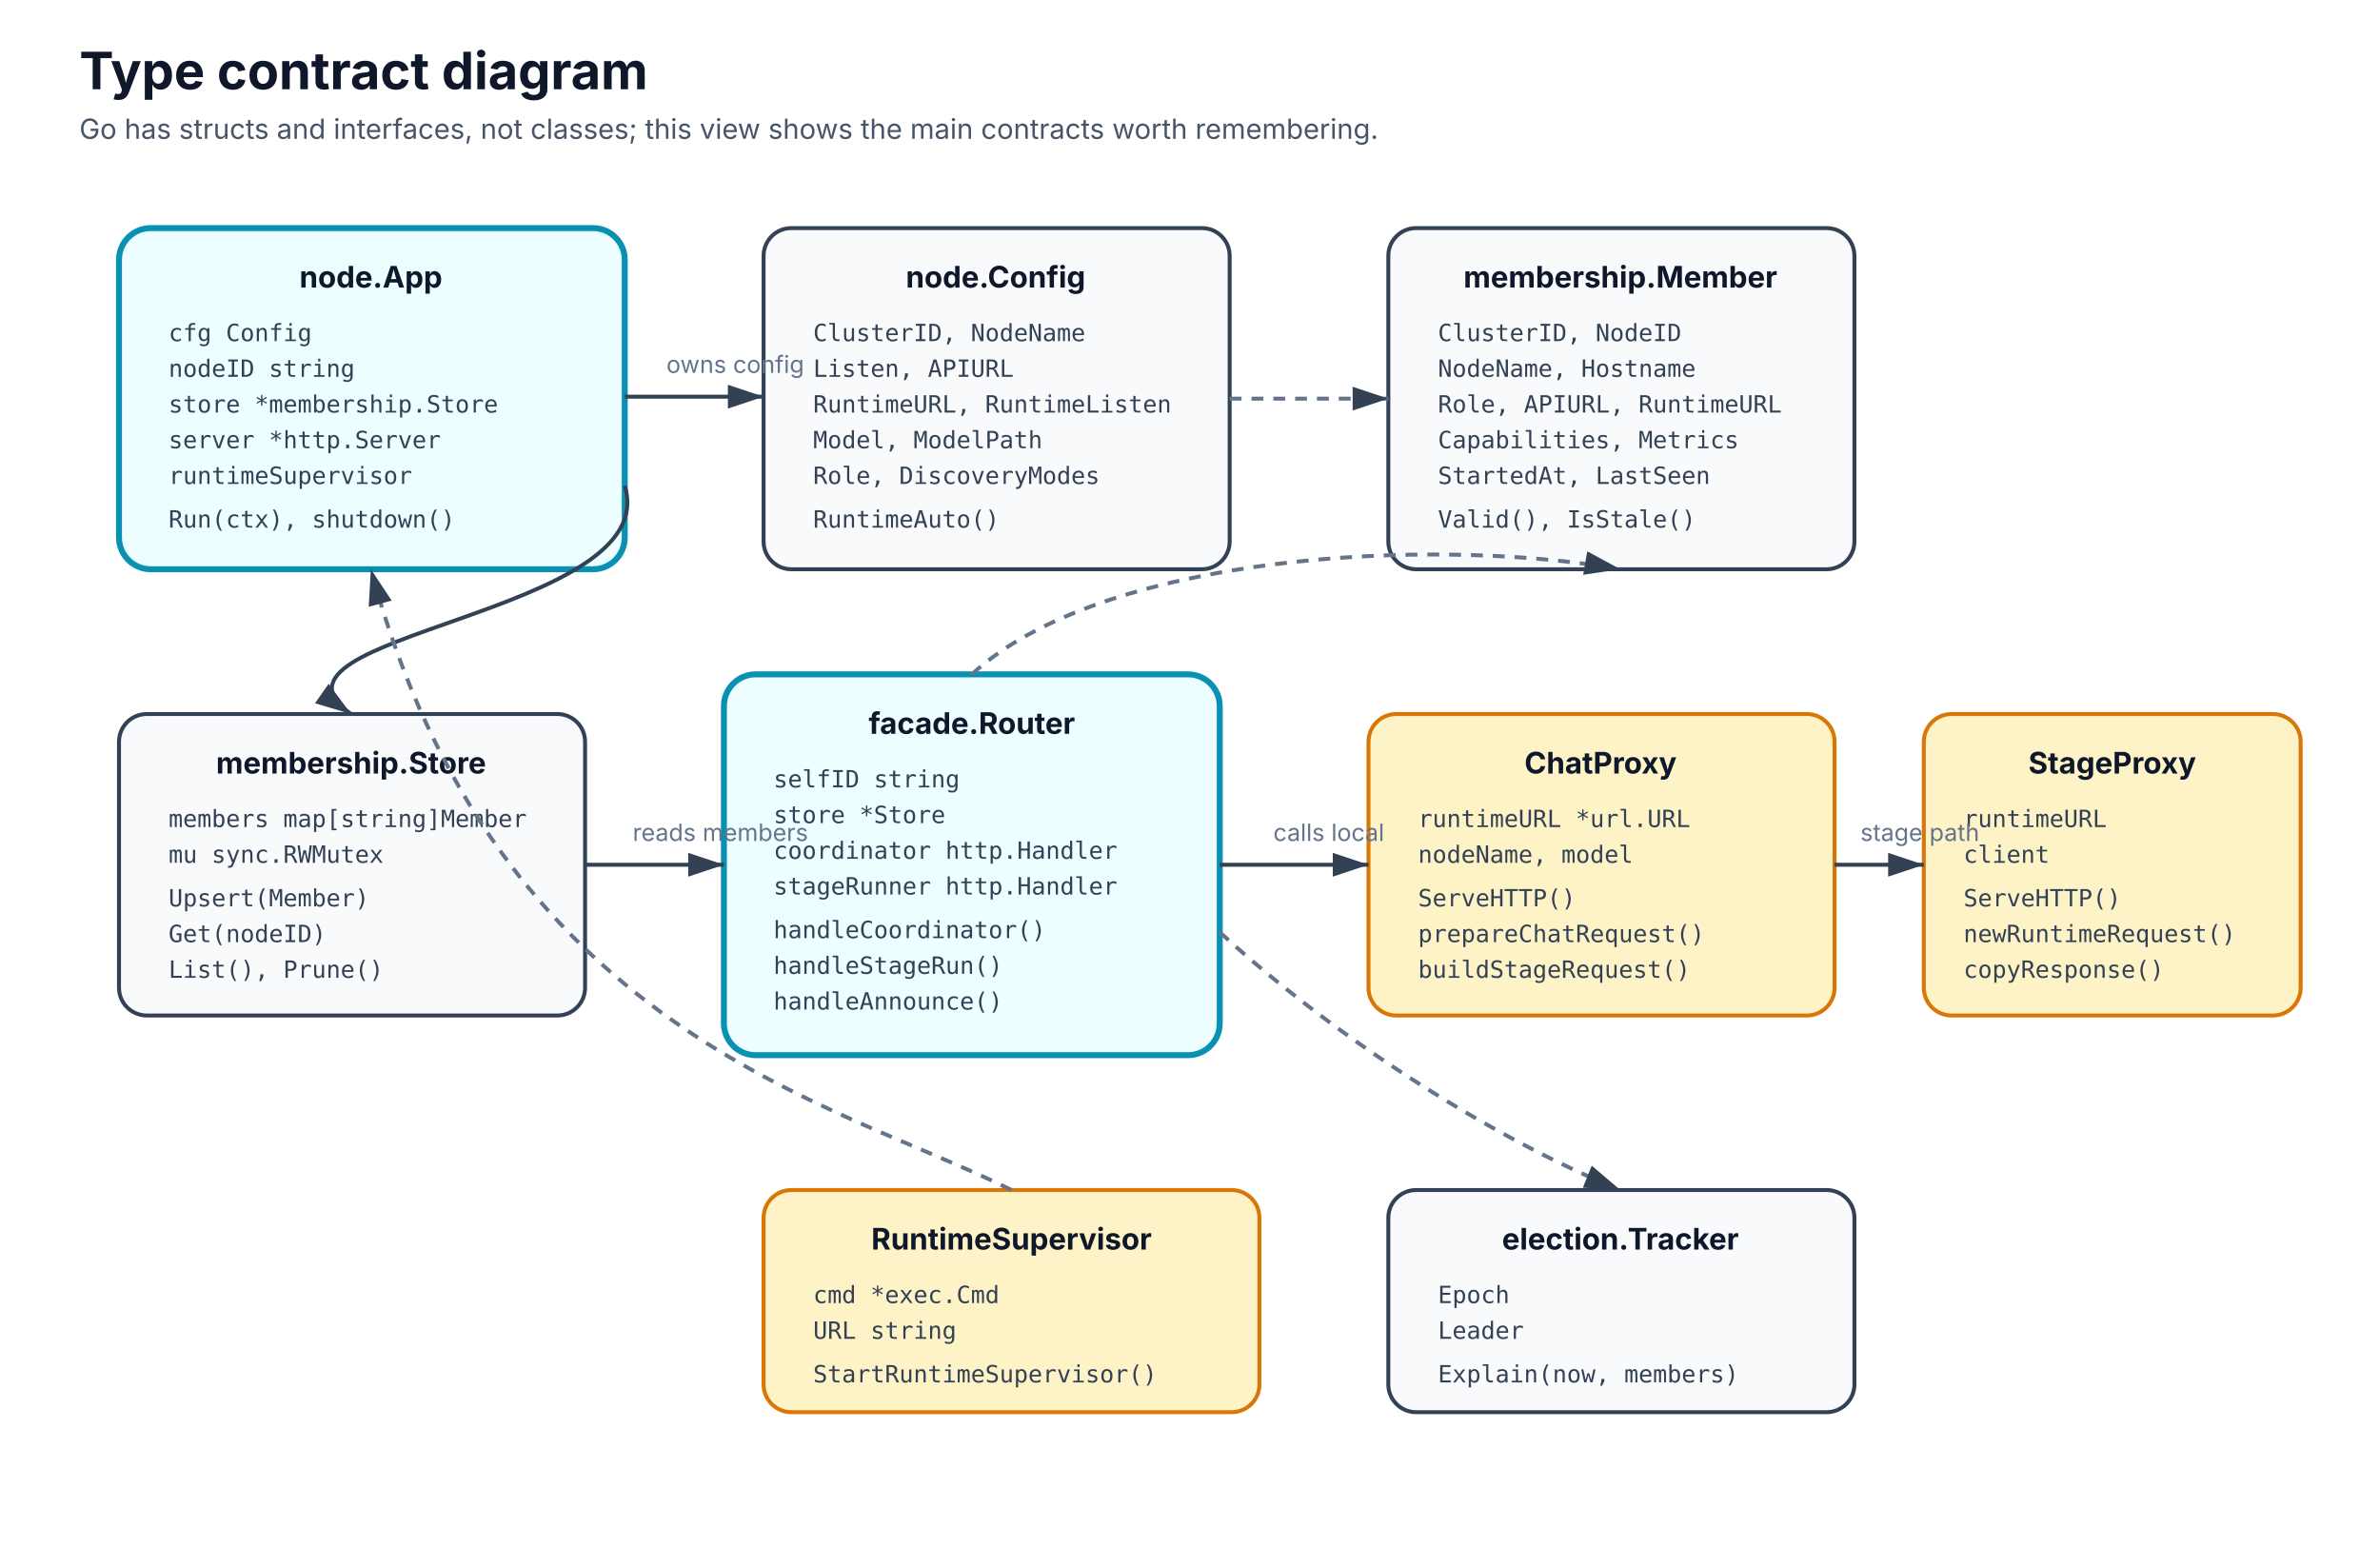
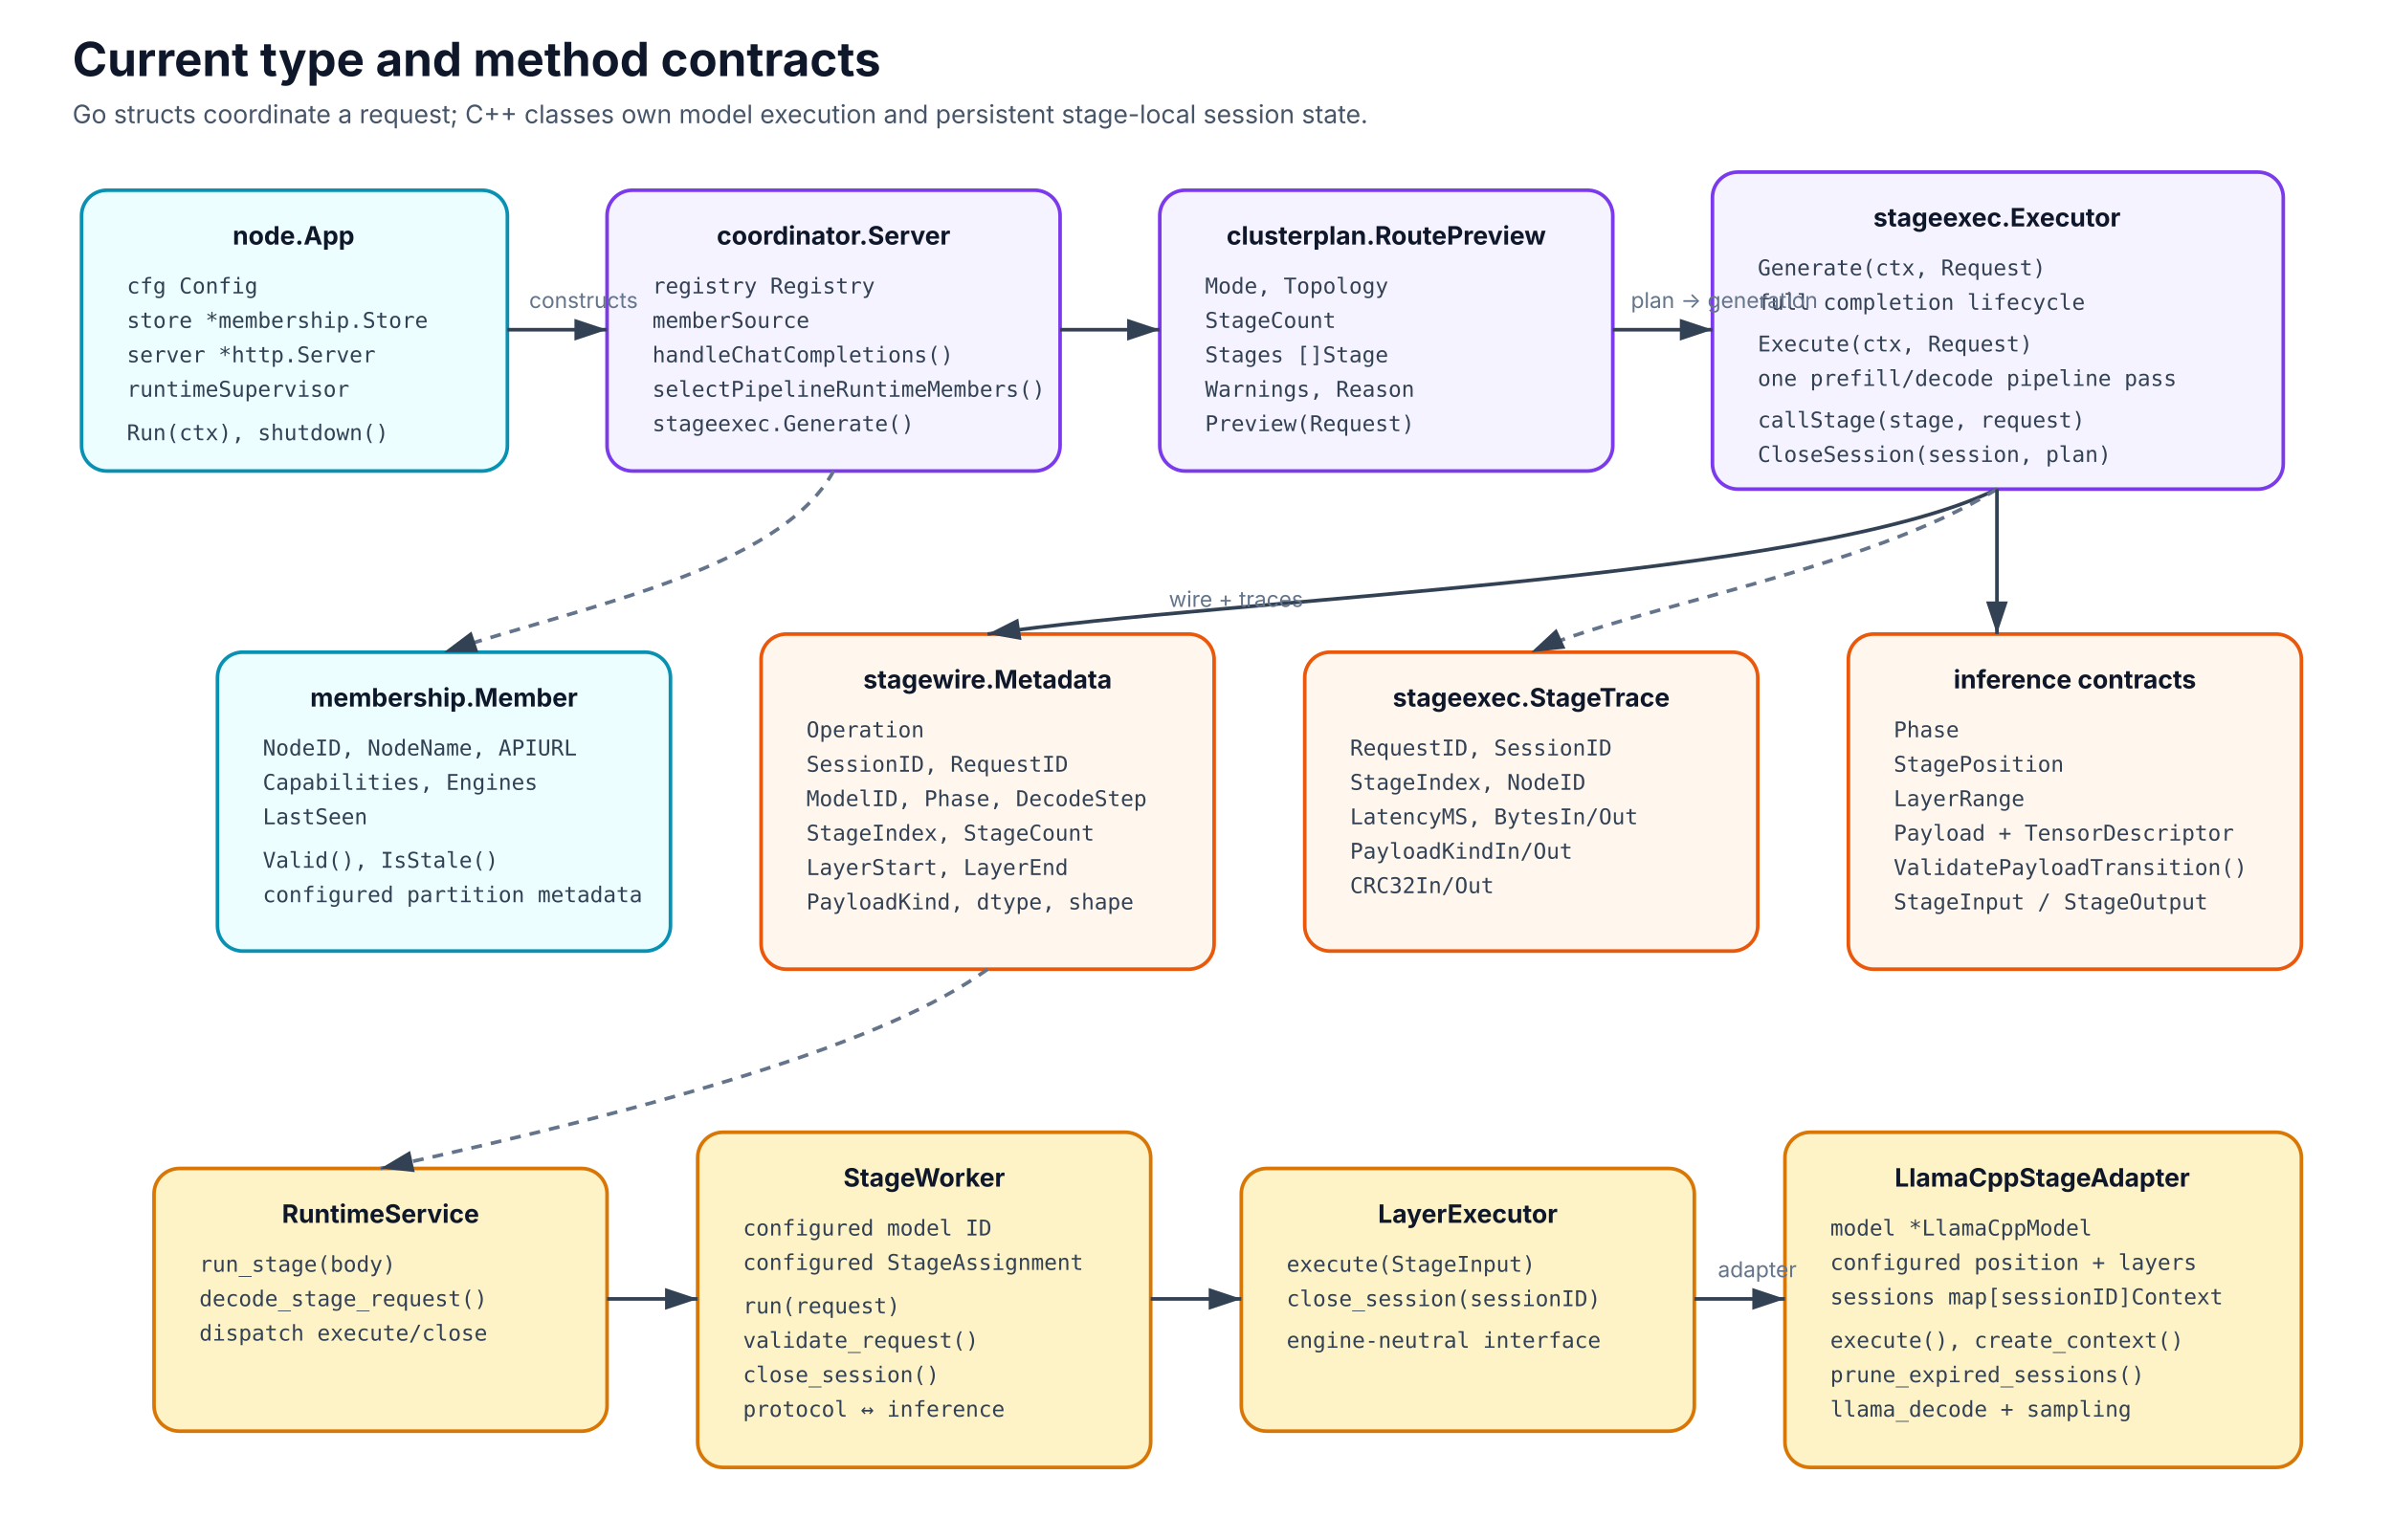
- <svg xmlns="http://www.w3.org/2000/svg" viewBox="0 0 1200 780" role="img" aria-labelledby="title desc">
+ <svg xmlns="http://www.w3.org/2000/svg" viewBox="0 0 1320 850" role="img" aria-labelledby="title desc">
  <defs>
    <marker id="arrow" markerWidth="10" markerHeight="10" refX="9" refY="3" orient="auto" markerUnits="strokeWidth">
      <path d="M0,0 L0,6 L9,3 z" fill="#334155" />
    </marker>
-     <style>
-       .title{font:700 26px system-ui,-apple-system,Segoe UI,sans-serif;fill:#0f172a}.subtitle{font:14px system-ui,-apple-system,Segoe UI,sans-serif;fill:#475569}.class{fill:#f8fafc;stroke:#334155;stroke-width:2;rx:14}.owner{fill:#ecfeff;stroke:#0891b2;stroke-width:3;rx:16}.runtime{fill:#fef3c7;stroke:#d97706;stroke-width:2;rx:14}.label{font:700 15px system-ui,-apple-system,Segoe UI,sans-serif;fill:#0f172a}.small{font:12px ui-monospace,SFMono-Regular,Menlo,monospace;fill:#334155}.caption{font:12px system-ui,-apple-system,Segoe UI,sans-serif;fill:#64748b}.line{stroke:#334155;stroke-width:2;marker-end:url(#arrow);fill:none}.dash{stroke:#64748b;stroke-width:2;stroke-dasharray:6 5;marker-end:url(#arrow);fill:none}
-     </style>
+     <style>.title{font:700 26px system-ui,-apple-system,Segoe UI,sans-serif;fill:#0f172a}.subtitle{font:14px system-ui,-apple-system,Segoe UI,sans-serif;fill:#475569}.go{fill:#ecfeff;stroke:#0891b2;stroke-width:2;rx:14}.policy{fill:#f5f3ff;stroke:#7c3aed;stroke-width:2;rx:14}.wire{fill:#fff7ed;stroke:#ea580c;stroke-width:2;rx:14}.cpp{fill:#fef3c7;stroke:#d97706;stroke-width:2;rx:14}.label{font:700 14px system-ui,-apple-system,Segoe UI,sans-serif;fill:#0f172a}.small{font:12px ui-monospace,SFMono-Regular,Menlo,monospace;fill:#334155}.caption{font:12px system-ui,-apple-system,Segoe UI,sans-serif;fill:#64748b}.line{stroke:#334155;stroke-width:2;marker-end:url(#arrow);fill:none}.dash{stroke:#64748b;stroke-width:2;stroke-dasharray:6 5;marker-end:url(#arrow);fill:none}</style>
  </defs>
-   <text x="40" y="45" class="title">Type contract diagram</text>
-   <text x="40" y="70" class="subtitle">Go has structs and interfaces, not classes; this view shows the main contracts worth remembering.</text>
-   <rect x="60" y="115" width="255" height="172" class="owner" />
-   <text x="187" y="145" text-anchor="middle" class="label">node.App</text>
-   <text x="85" y="172" class="small">cfg Config</text>
-   <text x="85" y="190" class="small">nodeID string</text>
-   <text x="85" y="208" class="small">store *membership.Store</text>
-   <text x="85" y="226" class="small">server *http.Server</text>
-   <text x="85" y="244" class="small">runtimeSupervisor</text>
-   <text x="85" y="266" class="small">Run(ctx), shutdown()</text>
-   <rect x="385" y="115" width="235" height="172" class="class" />
-   <text x="502" y="145" text-anchor="middle" class="label">node.Config</text>
-   <text x="410" y="172" class="small">ClusterID, NodeName</text>
-   <text x="410" y="190" class="small">Listen, APIURL</text>
-   <text x="410" y="208" class="small">RuntimeURL, RuntimeListen</text>
-   <text x="410" y="226" class="small">Model, ModelPath</text>
-   <text x="410" y="244" class="small">Role, DiscoveryModes</text>
-   <text x="410" y="266" class="small">RuntimeAuto()</text>
-   <rect x="700" y="115" width="235" height="172" class="class" />
-   <text x="817" y="145" text-anchor="middle" class="label">membership.Member</text>
-   <text x="725" y="172" class="small">ClusterID, NodeID</text>
-   <text x="725" y="190" class="small">NodeName, Hostname</text>
-   <text x="725" y="208" class="small">Role, APIURL, RuntimeURL</text>
-   <text x="725" y="226" class="small">Capabilities, Metrics</text>
-   <text x="725" y="244" class="small">StartedAt, LastSeen</text>
-   <text x="725" y="266" class="small">Valid(), IsStale()</text>
-   <rect x="60" y="360" width="235" height="152" class="class" />
-   <text x="177" y="390" text-anchor="middle" class="label">membership.Store</text>
-   <text x="85" y="417" class="small">members map[string]Member</text>
-   <text x="85" y="435" class="small">mu sync.RWMutex</text>
-   <text x="85" y="457" class="small">Upsert(Member)</text>
-   <text x="85" y="475" class="small">Get(nodeID)</text>
-   <text x="85" y="493" class="small">List(), Prune()</text>
-   <rect x="365" y="340" width="250" height="192" class="owner" />
-   <text x="490" y="370" text-anchor="middle" class="label">facade.Router</text>
-   <text x="390" y="397" class="small">selfID string</text>
-   <text x="390" y="415" class="small">store *Store</text>
-   <text x="390" y="433" class="small">coordinator http.Handler</text>
-   <text x="390" y="451" class="small">stageRunner http.Handler</text>
-   <text x="390" y="473" class="small">handleCoordinator()</text>
-   <text x="390" y="491" class="small">handleStageRun()</text>
-   <text x="390" y="509" class="small">handleAnnounce()</text>
-   <rect x="690" y="360" width="235" height="152" class="runtime" />
-   <text x="807" y="390" text-anchor="middle" class="label">ChatProxy</text>
-   <text x="715" y="417" class="small">runtimeURL *url.URL</text>
-   <text x="715" y="435" class="small">nodeName, model</text>
-   <text x="715" y="457" class="small">ServeHTTP()</text>
-   <text x="715" y="475" class="small">prepareChatRequest()</text>
-   <text x="715" y="493" class="small">buildStageRequest()</text>
-   <rect x="970" y="360" width="190" height="152" class="runtime" />
-   <text x="1065" y="390" text-anchor="middle" class="label">StageProxy</text>
-   <text x="990" y="417" class="small">runtimeURL</text>
-   <text x="990" y="435" class="small">client</text>
-   <text x="990" y="457" class="small">ServeHTTP()</text>
-   <text x="990" y="475" class="small">newRuntimeRequest()</text>
-   <text x="990" y="493" class="small">copyResponse()</text>
-   <rect x="385" y="600" width="250" height="112" class="runtime" />
-   <text x="510" y="630" text-anchor="middle" class="label">RuntimeSupervisor</text>
-   <text x="410" y="657" class="small">cmd *exec.Cmd</text>
-   <text x="410" y="675" class="small">URL string</text>
-   <text x="410" y="697" class="small">StartRuntimeSupervisor()</text>
-   <rect x="700" y="600" width="235" height="112" class="class" />
-   <text x="817" y="630" text-anchor="middle" class="label">election.Tracker</text>
-   <text x="725" y="657" class="small">Epoch</text>
-   <text x="725" y="675" class="small">Leader</text>
-   <text x="725" y="697" class="small">Explain(now, members)</text>
-   <path d="M315 200 H385" class="line" />
-   <path d="M315 245 C335 310, 120 320, 177 360" class="line" />
-   <path d="M295 436 H365" class="line" />
-   <path d="M620 201 H700" class="dash" />
-   <path d="M490 340 C555 280, 720 270, 817 287" class="dash" />
-   <path d="M615 436 H690" class="line" />
-   <path d="M925 436 H970" class="line" />
-   <path d="M510 600 C420 555, 250 520, 187 287" class="dash" />
-   <path d="M615 470 C675 525, 755 575, 817 600" class="dash" />
-   <text x="336" y="188" class="caption">owns config</text>
-   <text x="319" y="424" class="caption">reads members</text>
-   <text x="642" y="424" class="caption">calls local</text>
-   <text x="938" y="424" class="caption">stage path</text>
+   <text x="40" y="42" class="title">Current type and method contracts</text>
+   <text x="40" y="68" class="subtitle">Go structs coordinate a request; C++ classes own model execution and persistent stage-local session state.</text>
+   <rect x="45" y="105" width="235" height="155" class="go" />
+   <text x="162" y="135" text-anchor="middle" class="label">node.App</text>
+   <text x="70" y="162" class="small">cfg Config</text>
+   <text x="70" y="181" class="small">store *membership.Store</text>
+   <text x="70" y="200" class="small">server *http.Server</text>
+   <text x="70" y="219" class="small">runtimeSupervisor</text>
+   <text x="70" y="243" class="small">Run(ctx), shutdown()</text>
+   <rect x="335" y="105" width="250" height="155" class="policy" />
+   <text x="460" y="135" text-anchor="middle" class="label">coordinator.Server</text>
+   <text x="360" y="162" class="small">registry Registry</text>
+   <text x="360" y="181" class="small">memberSource</text>
+   <text x="360" y="200" class="small">handleChatCompletions()</text>
+   <text x="360" y="219" class="small">selectPipelineRuntimeMembers()</text>
+   <text x="360" y="238" class="small">stageexec.Generate()</text>
+   <rect x="640" y="105" width="250" height="155" class="policy" />
+   <text x="765" y="135" text-anchor="middle" class="label">clusterplan.RoutePreview</text>
+   <text x="665" y="162" class="small">Mode, Topology</text>
+   <text x="665" y="181" class="small">StageCount</text>
+   <text x="665" y="200" class="small">Stages []Stage</text>
+   <text x="665" y="219" class="small">Warnings, Reason</text>
+   <text x="665" y="238" class="small">Preview(Request)</text>
+   <rect x="945" y="95" width="315" height="175" class="policy" />
+   <text x="1102" y="125" text-anchor="middle" class="label">stageexec.Executor</text>
+   <text x="970" y="152" class="small">Generate(ctx, Request)</text>
+   <text x="970" y="171" class="small">  full completion lifecycle</text>
+   <text x="970" y="194" class="small">Execute(ctx, Request)</text>
+   <text x="970" y="213" class="small">  one prefill/decode pipeline pass</text>
+   <text x="970" y="236" class="small">callStage(stage, request)</text>
+   <text x="970" y="255" class="small">CloseSession(session, plan)</text>
+   <rect x="120" y="360" width="250" height="165" class="go" />
+   <text x="245" y="390" text-anchor="middle" class="label">membership.Member</text>
+   <text x="145" y="417" class="small">NodeID, NodeName, APIURL</text>
+   <text x="145" y="436" class="small">Capabilities, Engines</text>
+   <text x="145" y="455" class="small">LastSeen</text>
+   <text x="145" y="479" class="small">Valid(), IsStale()</text>
+   <text x="145" y="498" class="small">configured partition metadata</text>
+   <rect x="420" y="350" width="250" height="185" class="wire" />
+   <text x="545" y="380" text-anchor="middle" class="label">stagewire.Metadata</text>
+   <text x="445" y="407" class="small">Operation</text>
+   <text x="445" y="426" class="small">SessionID, RequestID</text>
+   <text x="445" y="445" class="small">ModelID, Phase, DecodeStep</text>
+   <text x="445" y="464" class="small">StageIndex, StageCount</text>
+   <text x="445" y="483" class="small">LayerStart, LayerEnd</text>
+   <text x="445" y="502" class="small">PayloadKind, dtype, shape</text>
+   <rect x="720" y="360" width="250" height="165" class="wire" />
+   <text x="845" y="390" text-anchor="middle" class="label">stageexec.StageTrace</text>
+   <text x="745" y="417" class="small">RequestID, SessionID</text>
+   <text x="745" y="436" class="small">StageIndex, NodeID</text>
+   <text x="745" y="455" class="small">LatencyMS, BytesIn/Out</text>
+   <text x="745" y="474" class="small">PayloadKindIn/Out</text>
+   <text x="745" y="493" class="small">CRC32In/Out</text>
+   <rect x="1020" y="350" width="250" height="185" class="wire" />
+   <text x="1145" y="380" text-anchor="middle" class="label">inference contracts</text>
+   <text x="1045" y="407" class="small">Phase</text>
+   <text x="1045" y="426" class="small">StagePosition</text>
+   <text x="1045" y="445" class="small">LayerRange</text>
+   <text x="1045" y="464" class="small">Payload + TensorDescriptor</text>
+   <text x="1045" y="483" class="small">ValidatePayloadTransition()</text>
+   <text x="1045" y="502" class="small">StageInput / StageOutput</text>
+   <rect x="85" y="645" width="250" height="145" class="cpp" />
+   <text x="210" y="675" text-anchor="middle" class="label">RuntimeService</text>
+   <text x="110" y="702" class="small">run_stage(body)</text>
+   <text x="110" y="721" class="small">decode_stage_request()</text>
+   <text x="110" y="740" class="small">dispatch execute/close</text>
+   <rect x="385" y="625" width="250" height="185" class="cpp" />
+   <text x="510" y="655" text-anchor="middle" class="label">StageWorker</text>
+   <text x="410" y="682" class="small">configured model ID</text>
+   <text x="410" y="701" class="small">configured StageAssignment</text>
+   <text x="410" y="725" class="small">run(request)</text>
+   <text x="410" y="744" class="small">validate_request()</text>
+   <text x="410" y="763" class="small">close_session()</text>
+   <text x="410" y="782" class="small">protocol ↔ inference</text>
+   <rect x="685" y="645" width="250" height="145" class="cpp" />
+   <text x="810" y="675" text-anchor="middle" class="label">LayerExecutor</text>
+   <text x="710" y="702" class="small">execute(StageInput)</text>
+   <text x="710" y="721" class="small">close_session(sessionID)</text>
+   <text x="710" y="744" class="small">engine-neutral interface</text>
+   <rect x="985" y="625" width="285" height="185" class="cpp" />
+   <text x="1127" y="655" text-anchor="middle" class="label">LlamaCppStageAdapter</text>
+   <text x="1010" y="682" class="small">model *LlamaCppModel</text>
+   <text x="1010" y="701" class="small">configured position + layers</text>
+   <text x="1010" y="720" class="small">sessions map[sessionID]Context</text>
+   <text x="1010" y="744" class="small">execute(), create_context()</text>
+   <text x="1010" y="763" class="small">prune_expired_sessions()</text>
+   <text x="1010" y="782" class="small">llama_decode + sampling</text>
+   <path d="M280 182 H335" class="line" />
+   <path d="M585 182 H640" class="line" />
+   <path d="M890 182 H945" class="line" />
+   <path d="M460 260 C430 315,320 335,245 360" class="dash" />
+   <path d="M1102 270 C1000 320,680 330,545 350" class="line" />
+   <path d="M1102 270 C1030 315,900 335,845 360" class="dash" />
+   <path d="M1102 270 V350" class="line" />
+   <path d="M545 535 C490 575,370 610,210 645" class="dash" />
+   <path d="M335 717 H385" class="line" />
+   <path d="M635 717 H685" class="line" />
+   <path d="M935 717 H985" class="line" />
+   <text x="292" y="170" class="caption">constructs</text>
+   <text x="900" y="170" class="caption">plan → generation</text>
+   <text x="645" y="335" class="caption">wire + traces</text>
+   <text x="948" y="705" class="caption">adapter</text>
</svg>
